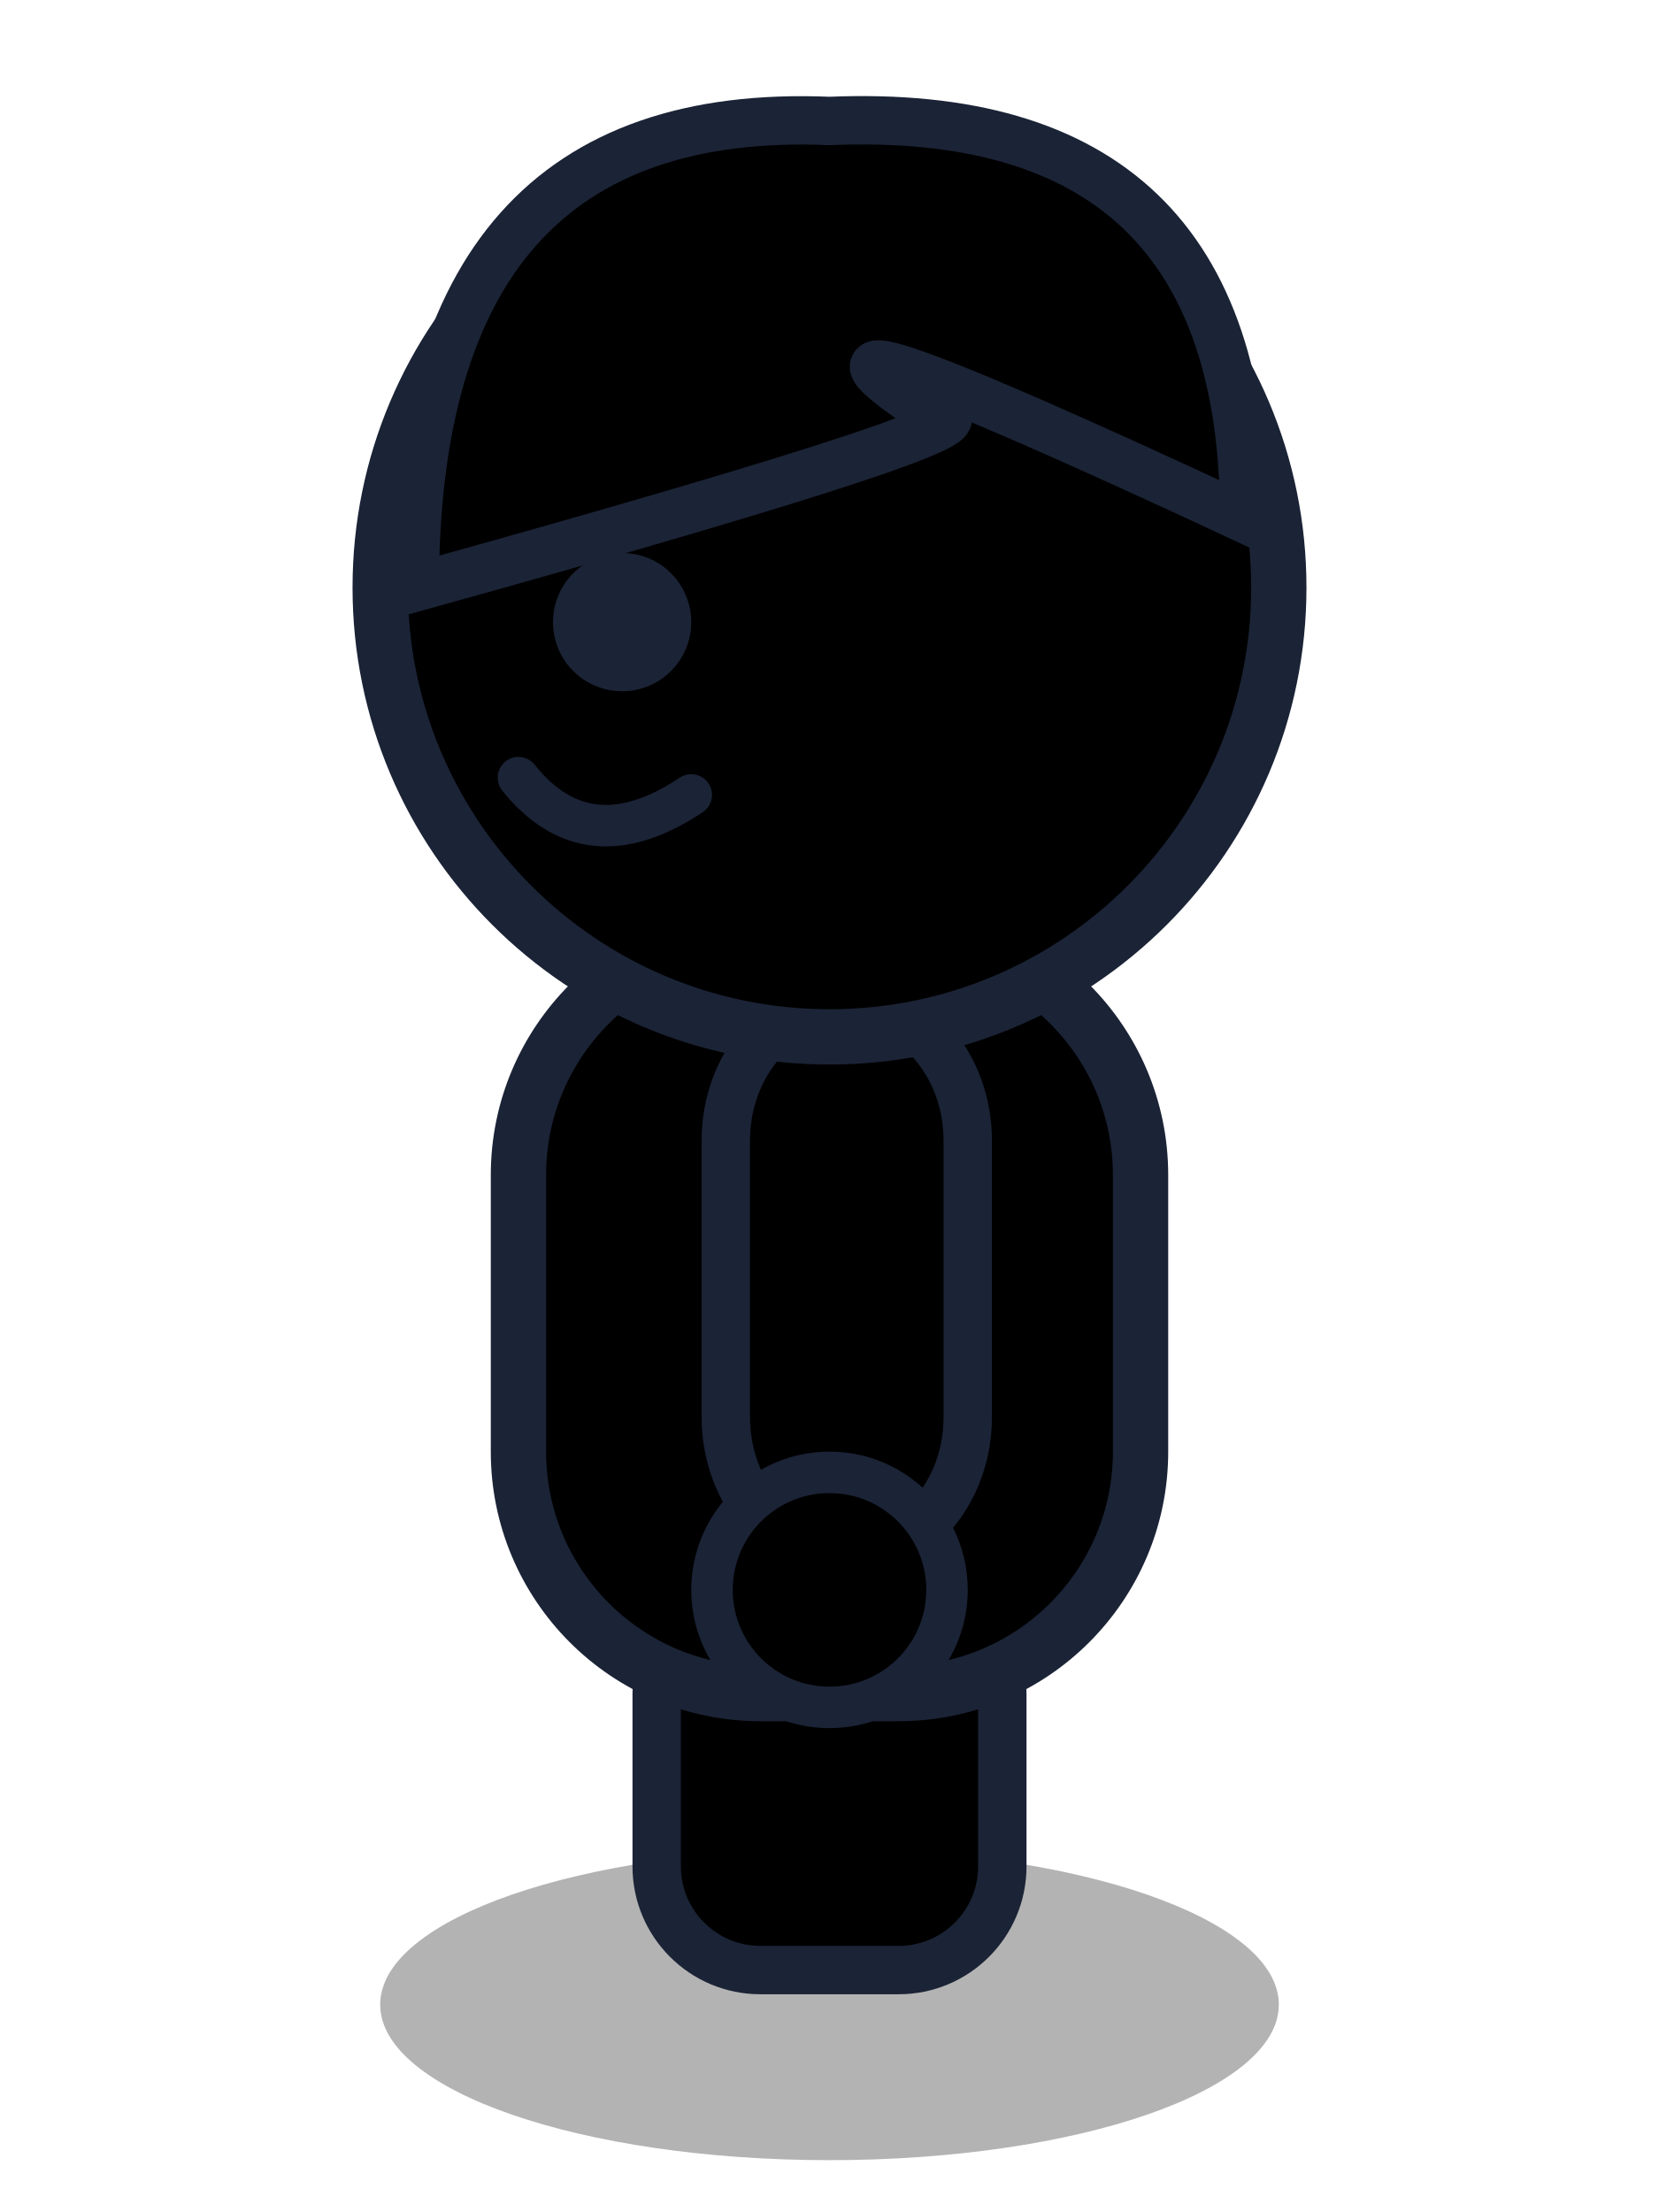
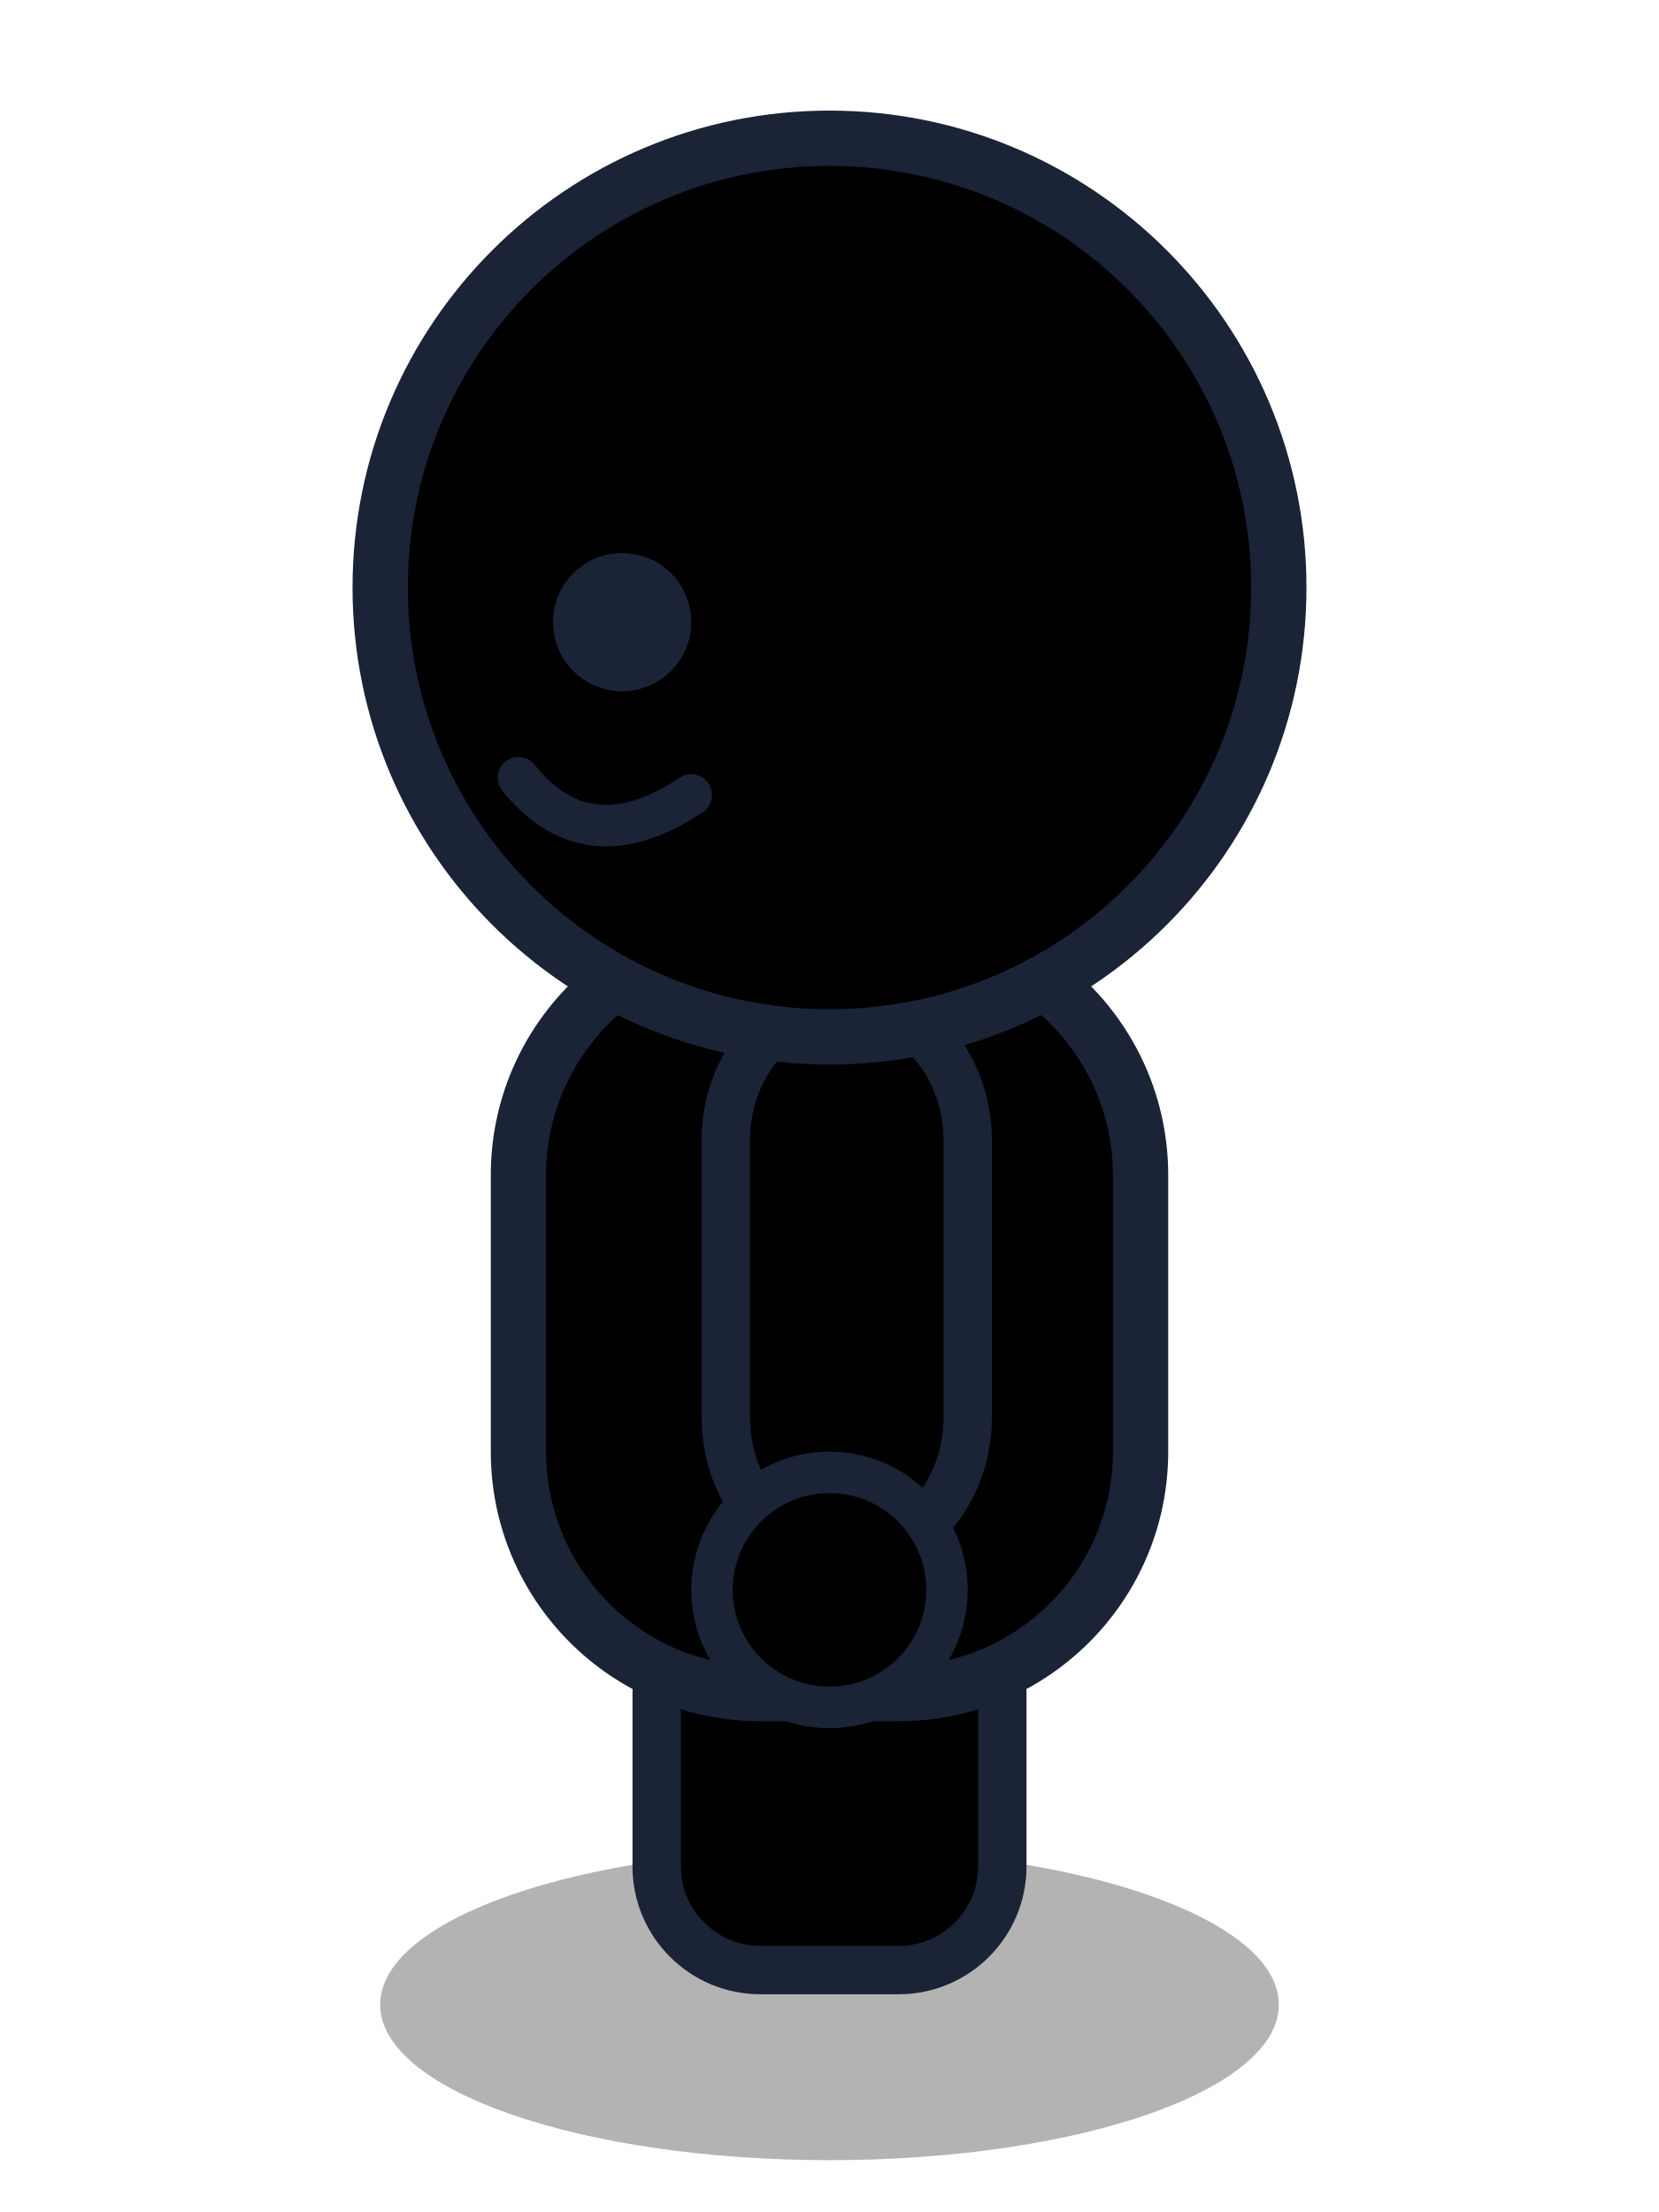
<svg xmlns="http://www.w3.org/2000/svg" width="96" height="128" viewBox="0 0 48 64">
  <ellipse cx="24" cy="58" rx="13" ry="4.5" fill="#000" opacity=".3" />
  <rect x="19" y="46" width="10" height="11" rx="3" fill="{{pants}}" stroke="#1b2336" stroke-width="1.4" />
  <rect x="15" y="27" width="18" height="22" rx="7" fill="{{shirt}}" stroke="#1b2336" stroke-width="1.6" />
  <rect x="21" y="29" width="7" height="16" rx="4" fill="{{shirt}}" stroke="#1b2336" stroke-width="1.4" />
-   <circle cx="24" cy="46" r="3.4" fill="{{skin}}" stroke="#1b2336" stroke-width="1.2" />
-   <circle cx="24" cy="17" r="13" fill="{{skin}}" stroke="#1b2336" stroke-width="1.6" />
-   <path d="M12 17 Q12 3 24 3.5 Q36 3 36 15 Q21 8 27 12 Q30 12 12 17Z" fill="{{hair}}" stroke="#1b2336" stroke-width="1.4" />
-   <circle cx="18" cy="18" r="2" fill="#1b2336" />
+   <circle cx="24" cy="46" r="3.4" fill="{{skin}}" stroke="#1b2336" stroke-width="1.2" />{{hairBack}}<circle cx="24" cy="17" r="13" fill="{{skin}}" stroke="#1b2336" stroke-width="1.6" />{{hairFront}}<circle cx="18" cy="18" r="2" fill="#1b2336" />
  <path d="M20 23 Q17 25 15 22.5" fill="none" stroke="#1b2336" stroke-width="1.2" stroke-linecap="round" />
</svg>
